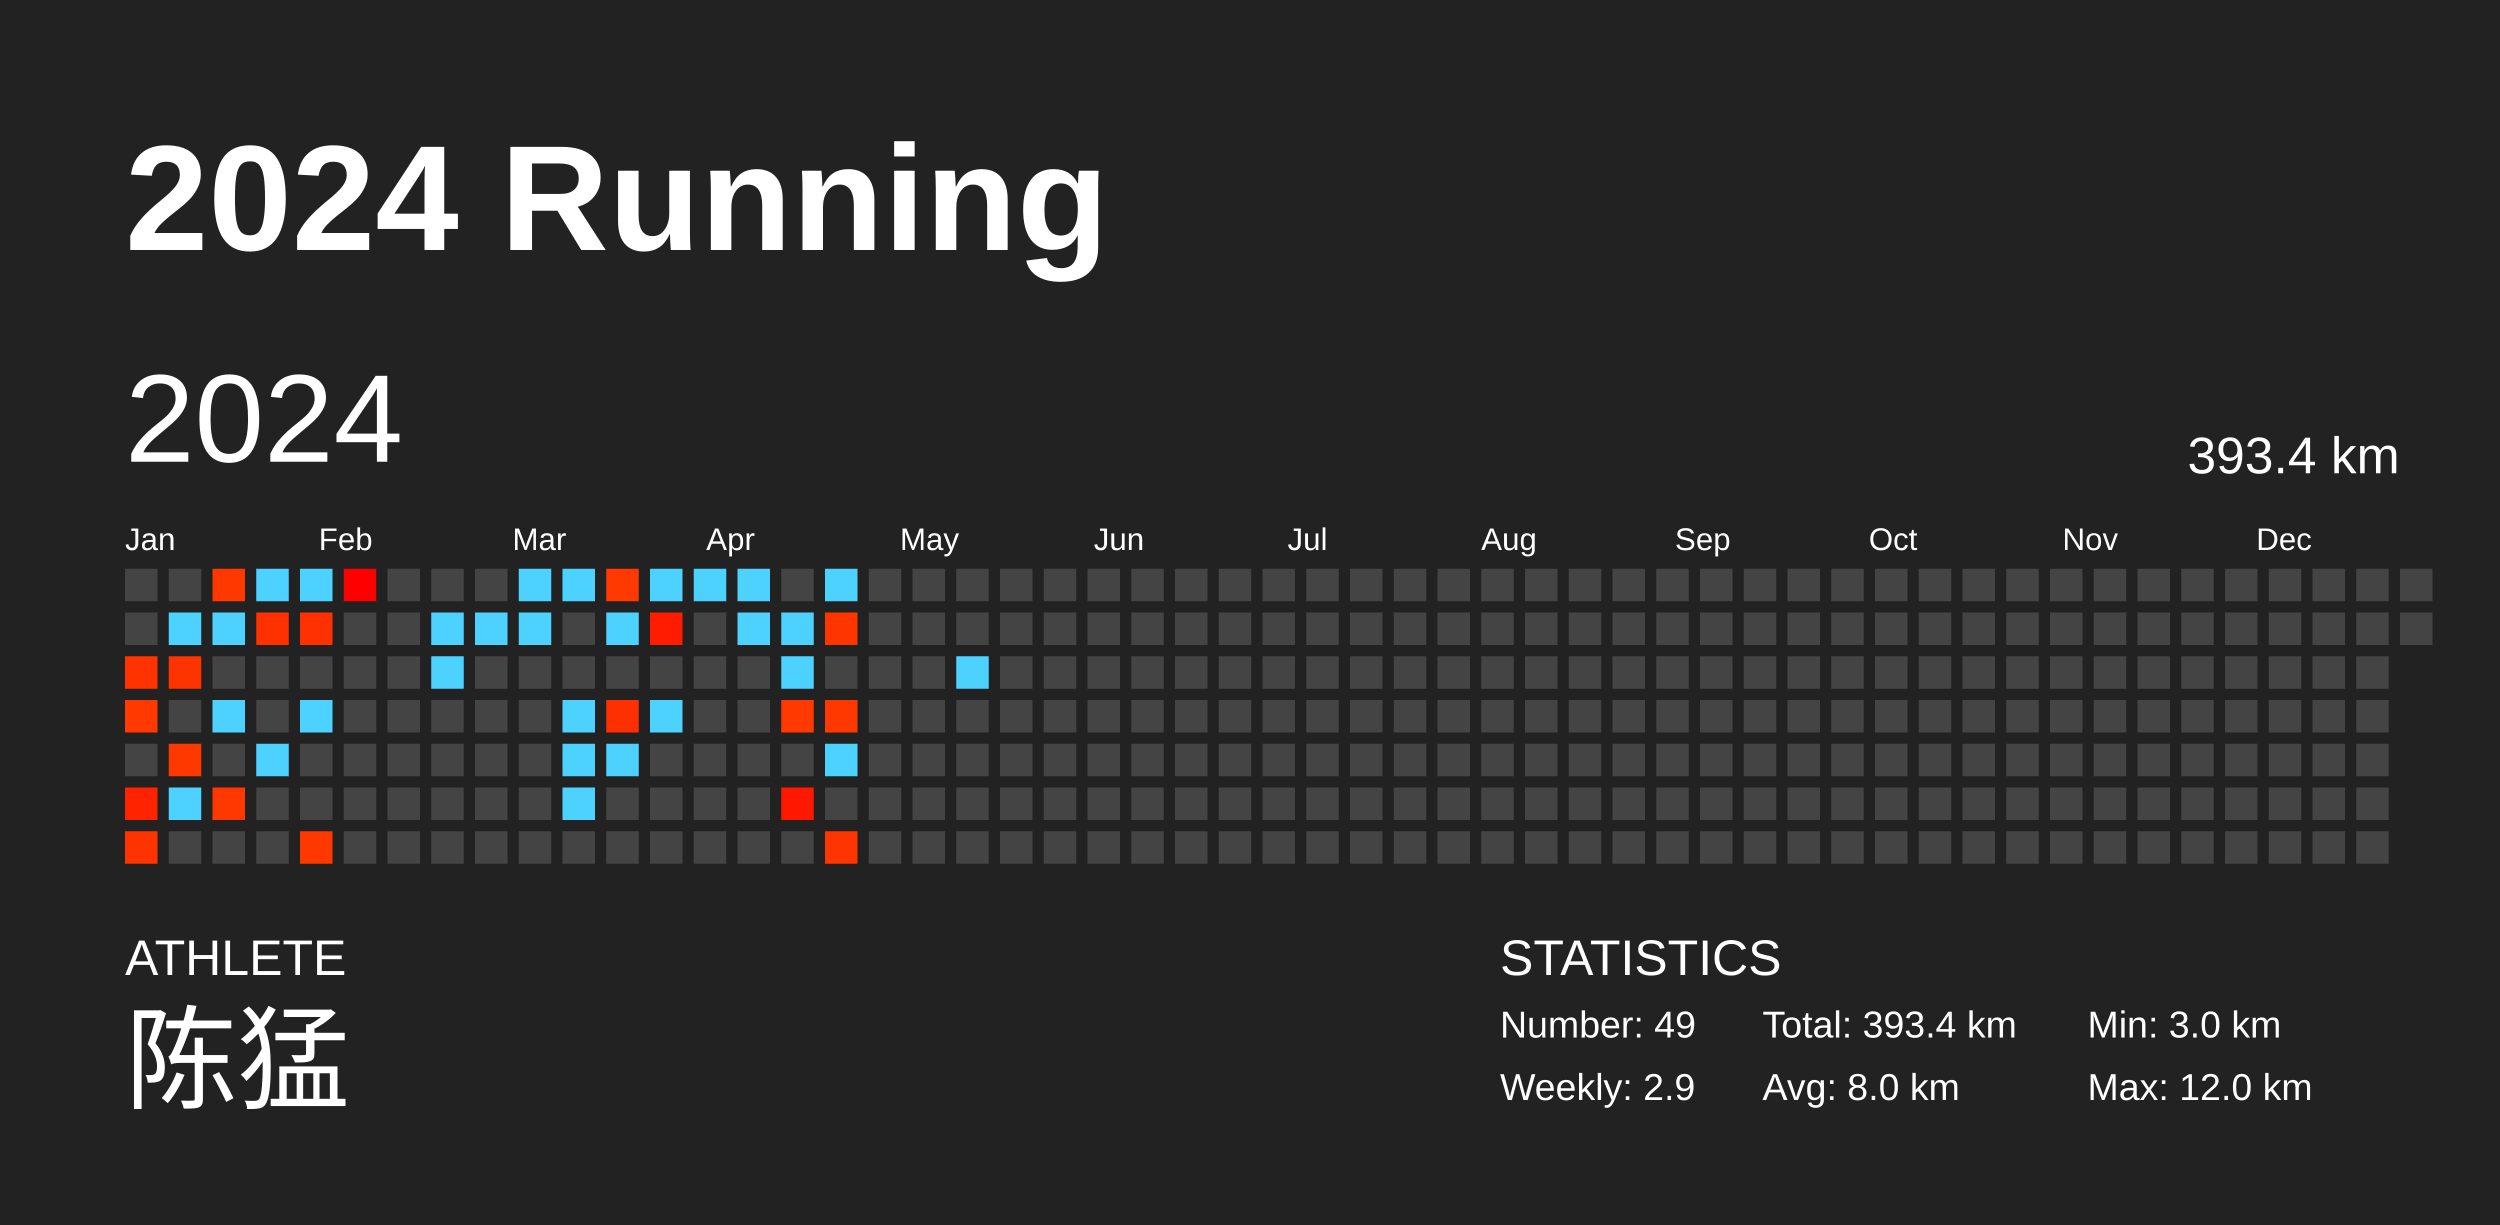
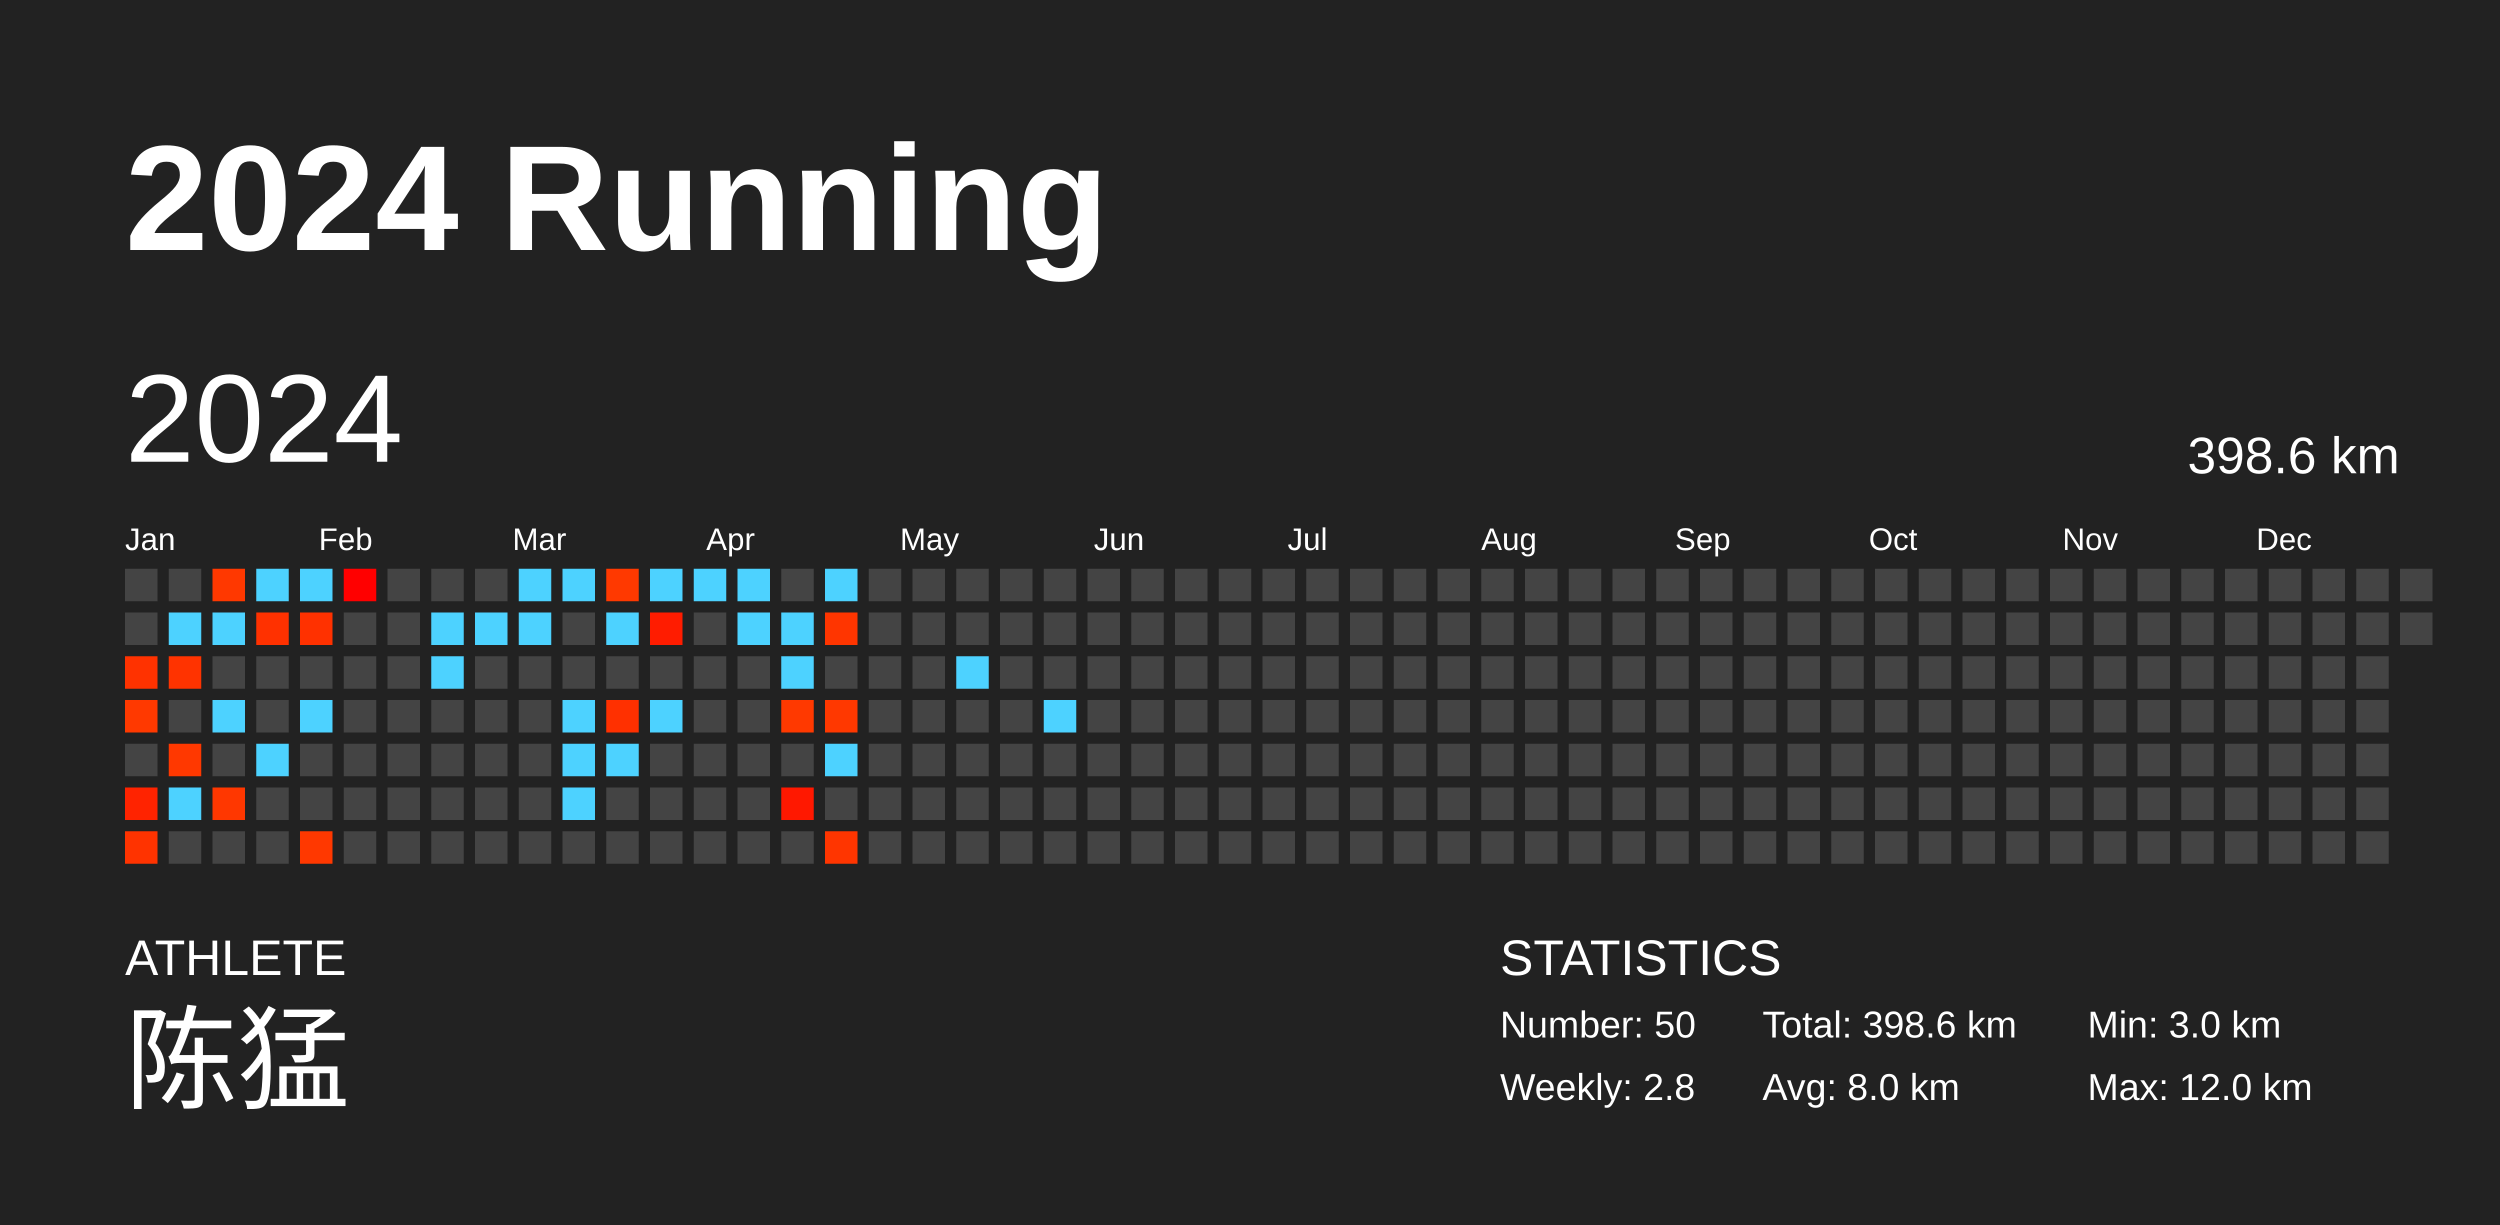
<svg xmlns="http://www.w3.org/2000/svg" baseProfile="full" height="98mm" version="1.1" viewBox="0,0,200,98" width="200mm">
  <defs />
  <rect fill="#222222" height="98" width="200" x="0" y="0" />
  <text fill="#FFFFFF" style="font-size:12px; font-family:Arial; font-weight:bold;" x="10" y="20">2024 Running</text>
  <text fill="#FFFFFF" style="font-size:4px; font-family:Arial" x="10" y="78">ATHLETE</text>
  <text fill="#FFFFFF" style="font-size:9px; font-family:Arial" x="10" y="88">陈猛</text>
  <text fill="#FFFFFF" style="font-size:4px; font-family:Arial" x="120" y="78">STATISTICS</text>
-   <text fill="#FFFFFF" style="font-size:3px; font-family:Arial" x="120" y="83">Number: 49</text>
-   <text fill="#FFFFFF" style="font-size:3px; font-family:Arial" x="120" y="88">Weekly: 2.9</text>
-   <text fill="#FFFFFF" style="font-size:3px; font-family:Arial" x="141" y="83">Total: 393.4 km</text>
+   <text fill="#FFFFFF" style="font-size:3px; font-family:Arial" x="120" y="83">Number: 50</text>
+   <text fill="#FFFFFF" style="font-size:3px; font-family:Arial" x="120" y="88">Weekly: 2.8</text>
+   <text fill="#FFFFFF" style="font-size:3px; font-family:Arial" x="141" y="83">Total: 398.6 km</text>
  <text fill="#FFFFFF" style="font-size:3px; font-family:Arial" x="141" y="88">Avg: 8.0 km</text>
  <text fill="#FFFFFF" style="font-size:3px; font-family:Arial" x="167" y="83">Min: 3.0 km</text>
  <text fill="#FFFFFF" style="font-size:3px; font-family:Arial" x="167" y="88">Max: 12.0 km</text>
  <text dominant-baseline="hanging" fill="#FFFFFF" style="font-size:10.0px; font-family:Arial;" x="10" y="30">2024</text>
-   <text dominant-baseline="hanging" fill="#FFFFFF" style="font-size:4.125px; font-family:Arial;" x="175" y="35">393.4 km</text>
+   <text dominant-baseline="hanging" fill="#FFFFFF" style="font-size:4.125px; font-family:Arial;" x="175" y="35">398.6 km</text>
  <text fill="#FFFFFF" style="font-size:2.5px; font-family:Arial" x="10.0" y="44">Jan</text>
  <text fill="#FFFFFF" style="font-size:2.5px; font-family:Arial" x="25.5" y="44">Feb</text>
  <text fill="#FFFFFF" style="font-size:2.5px; font-family:Arial" x="41.0" y="44">Mar</text>
  <text fill="#FFFFFF" style="font-size:2.5px; font-family:Arial" x="56.5" y="44">Apr</text>
  <text fill="#FFFFFF" style="font-size:2.5px; font-family:Arial" x="72.0" y="44">May</text>
  <text fill="#FFFFFF" style="font-size:2.5px; font-family:Arial" x="87.5" y="44">Jun</text>
  <text fill="#FFFFFF" style="font-size:2.5px; font-family:Arial" x="103.0" y="44">Jul</text>
  <text fill="#FFFFFF" style="font-size:2.5px; font-family:Arial" x="118.5" y="44">Aug</text>
  <text fill="#FFFFFF" style="font-size:2.5px; font-family:Arial" x="134.0" y="44">Sep</text>
  <text fill="#FFFFFF" style="font-size:2.5px; font-family:Arial" x="149.5" y="44">Oct</text>
  <text fill="#FFFFFF" style="font-size:2.5px; font-family:Arial" x="165.0" y="44">Nov</text>
  <text fill="#FFFFFF" style="font-size:2.5px; font-family:Arial" x="180.5" y="44">Dec</text>
  <rect fill="#444444" height="2.6" width="2.6" x="10.0" y="45.5" />
  <rect fill="#444444" height="2.6" width="2.6" x="10.0" y="49.0" />
  <rect fill="#ff3200" height="2.6" width="2.6" x="10.0" y="52.5" />
  <rect fill="#ff3900" height="2.6" width="2.6" x="10.0" y="56.0" />
  <rect fill="#444444" height="2.6" width="2.6" x="10.0" y="59.5" />
  <rect fill="#ff2300" height="2.6" width="2.6" x="10.0" y="63.0" />
  <rect fill="#ff3300" height="2.6" width="2.6" x="10.0" y="66.5" />
  <rect fill="#444444" height="2.6" width="2.6" x="13.5" y="45.5" />
  <rect fill="#4dd2ff" height="2.6" width="2.6" x="13.5" y="49.0" />
  <rect fill="#ff3300" height="2.6" width="2.6" x="13.5" y="52.5" />
  <rect fill="#444444" height="2.6" width="2.6" x="13.5" y="56.0" />
  <rect fill="#ff3800" height="2.6" width="2.6" x="13.5" y="59.5" />
  <rect fill="#4dd2ff" height="2.6" width="2.6" x="13.5" y="63.0" />
  <rect fill="#444444" height="2.6" width="2.6" x="13.5" y="66.5" />
  <rect fill="#ff3800" height="2.6" width="2.6" x="17.0" y="45.5" />
  <rect fill="#4dd2ff" height="2.6" width="2.6" x="17.0" y="49.0" />
  <rect fill="#444444" height="2.6" width="2.6" x="17.0" y="52.5" />
  <rect fill="#4dd2ff" height="2.6" width="2.6" x="17.0" y="56.0" />
  <rect fill="#444444" height="2.6" width="2.6" x="17.0" y="59.5" />
  <rect fill="#ff3700" height="2.6" width="2.6" x="17.0" y="63.0" />
  <rect fill="#444444" height="2.6" width="2.6" x="17.0" y="66.5" />
  <rect fill="#4dd2ff" height="2.6" width="2.6" x="20.5" y="45.5" />
  <rect fill="#ff3100" height="2.6" width="2.6" x="20.5" y="49.0" />
  <rect fill="#444444" height="2.6" width="2.6" x="20.5" y="52.5" />
  <rect fill="#444444" height="2.6" width="2.6" x="20.5" y="56.0" />
  <rect fill="#4dd2ff" height="2.6" width="2.6" x="20.5" y="59.5" />
  <rect fill="#444444" height="2.6" width="2.6" x="20.5" y="63.0" />
  <rect fill="#444444" height="2.6" width="2.6" x="20.5" y="66.5" />
  <rect fill="#4dd2ff" height="2.6" width="2.6" x="24.0" y="45.5" />
  <rect fill="#ff3100" height="2.6" width="2.6" x="24.0" y="49.0" />
  <rect fill="#444444" height="2.6" width="2.6" x="24.0" y="52.5" />
  <rect fill="#4dd2ff" height="2.6" width="2.6" x="24.0" y="56.0" />
  <rect fill="#444444" height="2.6" width="2.6" x="24.0" y="59.5" />
  <rect fill="#444444" height="2.6" width="2.6" x="24.0" y="63.0" />
  <rect fill="#ff3800" height="2.6" width="2.6" x="24.0" y="66.5" />
  <rect fill="#ff0000" height="2.6" width="2.6" x="27.5" y="45.5" />
  <rect fill="#444444" height="2.6" width="2.6" x="27.5" y="49.0" />
  <rect fill="#444444" height="2.6" width="2.6" x="27.5" y="52.5" />
  <rect fill="#444444" height="2.6" width="2.6" x="27.5" y="56.0" />
  <rect fill="#444444" height="2.6" width="2.6" x="27.5" y="59.5" />
  <rect fill="#444444" height="2.6" width="2.6" x="27.5" y="63.0" />
  <rect fill="#444444" height="2.6" width="2.6" x="27.5" y="66.5" />
  <rect fill="#444444" height="2.6" width="2.6" x="31.0" y="45.5" />
  <rect fill="#444444" height="2.6" width="2.6" x="31.0" y="49.0" />
  <rect fill="#444444" height="2.6" width="2.6" x="31.0" y="52.5" />
  <rect fill="#444444" height="2.6" width="2.6" x="31.0" y="56.0" />
  <rect fill="#444444" height="2.6" width="2.6" x="31.0" y="59.5" />
  <rect fill="#444444" height="2.6" width="2.6" x="31.0" y="63.0" />
  <rect fill="#444444" height="2.6" width="2.6" x="31.0" y="66.5" />
  <rect fill="#444444" height="2.6" width="2.6" x="34.5" y="45.5" />
  <rect fill="#4dd2ff" height="2.6" width="2.6" x="34.5" y="49.0" />
  <rect fill="#4dd2ff" height="2.6" width="2.6" x="34.5" y="52.5" />
  <rect fill="#444444" height="2.6" width="2.6" x="34.5" y="56.0" />
  <rect fill="#444444" height="2.6" width="2.6" x="34.5" y="59.5" />
  <rect fill="#444444" height="2.6" width="2.6" x="34.5" y="63.0" />
  <rect fill="#444444" height="2.6" width="2.6" x="34.5" y="66.5" />
  <rect fill="#444444" height="2.6" width="2.6" x="38.0" y="45.5" />
  <rect fill="#4dd2ff" height="2.6" width="2.6" x="38.0" y="49.0" />
  <rect fill="#444444" height="2.6" width="2.6" x="38.0" y="52.5" />
  <rect fill="#444444" height="2.6" width="2.6" x="38.0" y="56.0" />
  <rect fill="#444444" height="2.6" width="2.6" x="38.0" y="59.5" />
  <rect fill="#444444" height="2.6" width="2.6" x="38.0" y="63.0" />
  <rect fill="#444444" height="2.6" width="2.6" x="38.0" y="66.5" />
  <rect fill="#4dd2ff" height="2.6" width="2.6" x="41.5" y="45.5" />
  <rect fill="#4dd2ff" height="2.6" width="2.6" x="41.5" y="49.0" />
  <rect fill="#444444" height="2.6" width="2.6" x="41.5" y="52.5" />
  <rect fill="#444444" height="2.6" width="2.6" x="41.5" y="56.0" />
  <rect fill="#444444" height="2.6" width="2.6" x="41.5" y="59.5" />
  <rect fill="#444444" height="2.6" width="2.6" x="41.5" y="63.0" />
  <rect fill="#444444" height="2.6" width="2.6" x="41.5" y="66.5" />
  <rect fill="#4dd2ff" height="2.6" width="2.6" x="45.0" y="45.5" />
  <rect fill="#444444" height="2.6" width="2.6" x="45.0" y="49.0" />
  <rect fill="#444444" height="2.6" width="2.6" x="45.0" y="52.5" />
  <rect fill="#4dd2ff" height="2.6" width="2.6" x="45.0" y="56.0" />
  <rect fill="#4dd2ff" height="2.6" width="2.6" x="45.0" y="59.5" />
  <rect fill="#4dd2ff" height="2.6" width="2.6" x="45.0" y="63.0" />
  <rect fill="#444444" height="2.6" width="2.6" x="45.0" y="66.5" />
  <rect fill="#ff3900" height="2.6" width="2.6" x="48.5" y="45.5" />
  <rect fill="#4dd2ff" height="2.6" width="2.6" x="48.5" y="49.0" />
  <rect fill="#444444" height="2.6" width="2.6" x="48.5" y="52.5" />
  <rect fill="#ff3000" height="2.6" width="2.6" x="48.5" y="56.0" />
  <rect fill="#4dd2ff" height="2.6" width="2.6" x="48.5" y="59.5" />
  <rect fill="#444444" height="2.6" width="2.6" x="48.5" y="63.0" />
  <rect fill="#444444" height="2.6" width="2.6" x="48.5" y="66.5" />
  <rect fill="#4dd2ff" height="2.6" width="2.6" x="52.0" y="45.5" />
  <rect fill="#ff1c00" height="2.6" width="2.6" x="52.0" y="49.0" />
  <rect fill="#444444" height="2.6" width="2.6" x="52.0" y="52.5" />
  <rect fill="#4dd2ff" height="2.6" width="2.6" x="52.0" y="56.0" />
  <rect fill="#444444" height="2.6" width="2.6" x="52.0" y="59.5" />
  <rect fill="#444444" height="2.6" width="2.6" x="52.0" y="63.0" />
  <rect fill="#444444" height="2.6" width="2.6" x="52.0" y="66.5" />
  <rect fill="#4dd2ff" height="2.6" width="2.6" x="55.5" y="45.5" />
  <rect fill="#444444" height="2.6" width="2.6" x="55.5" y="49.0" />
  <rect fill="#444444" height="2.6" width="2.6" x="55.5" y="52.5" />
  <rect fill="#444444" height="2.6" width="2.6" x="55.5" y="56.0" />
  <rect fill="#444444" height="2.6" width="2.6" x="55.5" y="59.5" />
  <rect fill="#444444" height="2.6" width="2.6" x="55.5" y="63.0" />
  <rect fill="#444444" height="2.6" width="2.6" x="55.5" y="66.5" />
  <rect fill="#4dd2ff" height="2.6" width="2.6" x="59.0" y="45.5" />
  <rect fill="#4dd2ff" height="2.6" width="2.6" x="59.0" y="49.0" />
  <rect fill="#444444" height="2.6" width="2.6" x="59.0" y="52.5" />
  <rect fill="#444444" height="2.6" width="2.6" x="59.0" y="56.0" />
  <rect fill="#444444" height="2.6" width="2.6" x="59.0" y="59.5" />
  <rect fill="#444444" height="2.6" width="2.6" x="59.0" y="63.0" />
  <rect fill="#444444" height="2.6" width="2.6" x="59.0" y="66.5" />
  <rect fill="#444444" height="2.6" width="2.6" x="62.5" y="45.5" />
  <rect fill="#4dd2ff" height="2.6" width="2.6" x="62.5" y="49.0" />
  <rect fill="#4dd2ff" height="2.6" width="2.6" x="62.5" y="52.5" />
  <rect fill="#ff3900" height="2.6" width="2.6" x="62.5" y="56.0" />
  <rect fill="#444444" height="2.6" width="2.6" x="62.5" y="59.5" />
  <rect fill="#ff1800" height="2.6" width="2.6" x="62.5" y="63.0" />
  <rect fill="#444444" height="2.6" width="2.6" x="62.5" y="66.5" />
  <rect fill="#4dd2ff" height="2.6" width="2.6" x="66.0" y="45.5" />
  <rect fill="#ff3500" height="2.6" width="2.6" x="66.0" y="49.0" />
  <rect fill="#444444" height="2.6" width="2.6" x="66.0" y="52.5" />
  <rect fill="#ff3800" height="2.6" width="2.6" x="66.0" y="56.0" />
  <rect fill="#4dd2ff" height="2.6" width="2.6" x="66.0" y="59.5" />
  <rect fill="#444444" height="2.6" width="2.6" x="66.0" y="63.0" />
  <rect fill="#ff3500" height="2.6" width="2.6" x="66.0" y="66.5" />
  <rect fill="#444444" height="2.6" width="2.6" x="69.5" y="45.5" />
  <rect fill="#444444" height="2.6" width="2.6" x="69.5" y="49.0" />
  <rect fill="#444444" height="2.6" width="2.6" x="69.5" y="52.5" />
  <rect fill="#444444" height="2.6" width="2.6" x="69.5" y="56.0" />
  <rect fill="#444444" height="2.6" width="2.6" x="69.5" y="59.5" />
  <rect fill="#444444" height="2.6" width="2.6" x="69.5" y="63.0" />
  <rect fill="#444444" height="2.6" width="2.6" x="69.5" y="66.5" />
  <rect fill="#444444" height="2.6" width="2.6" x="73.0" y="45.5" />
  <rect fill="#444444" height="2.6" width="2.6" x="73.0" y="49.0" />
  <rect fill="#444444" height="2.6" width="2.6" x="73.0" y="52.5" />
  <rect fill="#444444" height="2.6" width="2.6" x="73.0" y="56.0" />
  <rect fill="#444444" height="2.6" width="2.6" x="73.0" y="59.5" />
  <rect fill="#444444" height="2.6" width="2.6" x="73.0" y="63.0" />
  <rect fill="#444444" height="2.6" width="2.6" x="73.0" y="66.5" />
  <rect fill="#444444" height="2.6" width="2.6" x="76.5" y="45.5" />
  <rect fill="#444444" height="2.6" width="2.6" x="76.5" y="49.0" />
  <rect fill="#4dd2ff" height="2.6" width="2.6" x="76.5" y="52.5" />
  <rect fill="#444444" height="2.6" width="2.6" x="76.5" y="56.0" />
  <rect fill="#444444" height="2.6" width="2.6" x="76.5" y="59.5" />
  <rect fill="#444444" height="2.6" width="2.6" x="76.5" y="63.0" />
  <rect fill="#444444" height="2.6" width="2.6" x="76.5" y="66.5" />
  <rect fill="#444444" height="2.6" width="2.6" x="80.0" y="45.5" />
  <rect fill="#444444" height="2.6" width="2.6" x="80.0" y="49.0" />
  <rect fill="#444444" height="2.6" width="2.6" x="80.0" y="52.5" />
  <rect fill="#444444" height="2.6" width="2.6" x="80.0" y="56.0" />
  <rect fill="#444444" height="2.6" width="2.6" x="80.0" y="59.5" />
  <rect fill="#444444" height="2.6" width="2.6" x="80.0" y="63.0" />
  <rect fill="#444444" height="2.6" width="2.6" x="80.0" y="66.5" />
  <rect fill="#444444" height="2.6" width="2.6" x="83.5" y="45.5" />
  <rect fill="#444444" height="2.6" width="2.6" x="83.5" y="49.0" />
  <rect fill="#444444" height="2.6" width="2.6" x="83.5" y="52.5" />
-   <rect fill="#444444" height="2.6" width="2.6" x="83.5" y="56.0" />
+   <rect fill="#4dd2ff" height="2.6" width="2.6" x="83.5" y="56.0" />
  <rect fill="#444444" height="2.6" width="2.6" x="83.5" y="59.5" />
  <rect fill="#444444" height="2.6" width="2.6" x="83.5" y="63.0" />
  <rect fill="#444444" height="2.6" width="2.6" x="83.5" y="66.5" />
  <rect fill="#444444" height="2.6" width="2.6" x="87.0" y="45.5" />
  <rect fill="#444444" height="2.6" width="2.6" x="87.0" y="49.0" />
  <rect fill="#444444" height="2.6" width="2.6" x="87.0" y="52.5" />
  <rect fill="#444444" height="2.6" width="2.6" x="87.0" y="56.0" />
  <rect fill="#444444" height="2.6" width="2.6" x="87.0" y="59.5" />
  <rect fill="#444444" height="2.6" width="2.6" x="87.0" y="63.0" />
  <rect fill="#444444" height="2.6" width="2.6" x="87.0" y="66.5" />
  <rect fill="#444444" height="2.6" width="2.6" x="90.5" y="45.5" />
  <rect fill="#444444" height="2.6" width="2.6" x="90.5" y="49.0" />
  <rect fill="#444444" height="2.6" width="2.6" x="90.5" y="52.5" />
  <rect fill="#444444" height="2.6" width="2.6" x="90.5" y="56.0" />
  <rect fill="#444444" height="2.6" width="2.6" x="90.5" y="59.5" />
  <rect fill="#444444" height="2.6" width="2.6" x="90.5" y="63.0" />
  <rect fill="#444444" height="2.6" width="2.6" x="90.5" y="66.5" />
  <rect fill="#444444" height="2.6" width="2.6" x="94.0" y="45.5" />
  <rect fill="#444444" height="2.6" width="2.6" x="94.0" y="49.0" />
  <rect fill="#444444" height="2.6" width="2.6" x="94.0" y="52.5" />
  <rect fill="#444444" height="2.6" width="2.6" x="94.0" y="56.0" />
  <rect fill="#444444" height="2.6" width="2.6" x="94.0" y="59.5" />
  <rect fill="#444444" height="2.6" width="2.6" x="94.0" y="63.0" />
  <rect fill="#444444" height="2.6" width="2.6" x="94.0" y="66.5" />
  <rect fill="#444444" height="2.6" width="2.6" x="97.5" y="45.5" />
  <rect fill="#444444" height="2.6" width="2.6" x="97.5" y="49.0" />
  <rect fill="#444444" height="2.6" width="2.6" x="97.5" y="52.5" />
  <rect fill="#444444" height="2.6" width="2.6" x="97.5" y="56.0" />
  <rect fill="#444444" height="2.6" width="2.6" x="97.5" y="59.5" />
  <rect fill="#444444" height="2.6" width="2.6" x="97.5" y="63.0" />
  <rect fill="#444444" height="2.6" width="2.6" x="97.5" y="66.5" />
  <rect fill="#444444" height="2.6" width="2.6" x="101.0" y="45.5" />
  <rect fill="#444444" height="2.6" width="2.6" x="101.0" y="49.0" />
  <rect fill="#444444" height="2.6" width="2.6" x="101.0" y="52.5" />
  <rect fill="#444444" height="2.6" width="2.6" x="101.0" y="56.0" />
  <rect fill="#444444" height="2.6" width="2.6" x="101.0" y="59.5" />
  <rect fill="#444444" height="2.6" width="2.6" x="101.0" y="63.0" />
  <rect fill="#444444" height="2.6" width="2.6" x="101.0" y="66.5" />
  <rect fill="#444444" height="2.6" width="2.6" x="104.5" y="45.5" />
  <rect fill="#444444" height="2.6" width="2.6" x="104.5" y="49.0" />
  <rect fill="#444444" height="2.6" width="2.6" x="104.5" y="52.5" />
  <rect fill="#444444" height="2.6" width="2.6" x="104.5" y="56.0" />
  <rect fill="#444444" height="2.6" width="2.6" x="104.5" y="59.5" />
  <rect fill="#444444" height="2.6" width="2.6" x="104.5" y="63.0" />
  <rect fill="#444444" height="2.6" width="2.6" x="104.5" y="66.5" />
  <rect fill="#444444" height="2.6" width="2.6" x="108.0" y="45.5" />
  <rect fill="#444444" height="2.6" width="2.6" x="108.0" y="49.0" />
  <rect fill="#444444" height="2.6" width="2.6" x="108.0" y="52.5" />
  <rect fill="#444444" height="2.6" width="2.6" x="108.0" y="56.0" />
  <rect fill="#444444" height="2.6" width="2.6" x="108.0" y="59.5" />
  <rect fill="#444444" height="2.6" width="2.6" x="108.0" y="63.0" />
  <rect fill="#444444" height="2.6" width="2.6" x="108.0" y="66.5" />
  <rect fill="#444444" height="2.6" width="2.6" x="111.5" y="45.5" />
  <rect fill="#444444" height="2.6" width="2.6" x="111.5" y="49.0" />
  <rect fill="#444444" height="2.6" width="2.6" x="111.5" y="52.5" />
  <rect fill="#444444" height="2.6" width="2.6" x="111.5" y="56.0" />
  <rect fill="#444444" height="2.6" width="2.6" x="111.5" y="59.5" />
  <rect fill="#444444" height="2.6" width="2.6" x="111.5" y="63.0" />
  <rect fill="#444444" height="2.6" width="2.6" x="111.5" y="66.5" />
  <rect fill="#444444" height="2.6" width="2.6" x="115.0" y="45.5" />
  <rect fill="#444444" height="2.6" width="2.6" x="115.0" y="49.0" />
  <rect fill="#444444" height="2.6" width="2.6" x="115.0" y="52.5" />
  <rect fill="#444444" height="2.6" width="2.6" x="115.0" y="56.0" />
  <rect fill="#444444" height="2.6" width="2.6" x="115.0" y="59.5" />
  <rect fill="#444444" height="2.6" width="2.6" x="115.0" y="63.0" />
  <rect fill="#444444" height="2.6" width="2.6" x="115.0" y="66.5" />
  <rect fill="#444444" height="2.6" width="2.6" x="118.5" y="45.5" />
  <rect fill="#444444" height="2.6" width="2.6" x="118.5" y="49.0" />
  <rect fill="#444444" height="2.6" width="2.6" x="118.5" y="52.5" />
  <rect fill="#444444" height="2.6" width="2.6" x="118.5" y="56.0" />
  <rect fill="#444444" height="2.6" width="2.6" x="118.5" y="59.5" />
  <rect fill="#444444" height="2.6" width="2.6" x="118.5" y="63.0" />
  <rect fill="#444444" height="2.6" width="2.6" x="118.5" y="66.5" />
  <rect fill="#444444" height="2.6" width="2.6" x="122.0" y="45.5" />
  <rect fill="#444444" height="2.6" width="2.6" x="122.0" y="49.0" />
  <rect fill="#444444" height="2.6" width="2.6" x="122.0" y="52.5" />
  <rect fill="#444444" height="2.6" width="2.6" x="122.0" y="56.0" />
  <rect fill="#444444" height="2.6" width="2.6" x="122.0" y="59.5" />
  <rect fill="#444444" height="2.6" width="2.6" x="122.0" y="63.0" />
  <rect fill="#444444" height="2.6" width="2.6" x="122.0" y="66.5" />
  <rect fill="#444444" height="2.6" width="2.6" x="125.5" y="45.5" />
  <rect fill="#444444" height="2.6" width="2.6" x="125.5" y="49.0" />
  <rect fill="#444444" height="2.6" width="2.6" x="125.5" y="52.5" />
  <rect fill="#444444" height="2.6" width="2.6" x="125.5" y="56.0" />
  <rect fill="#444444" height="2.6" width="2.6" x="125.5" y="59.5" />
  <rect fill="#444444" height="2.6" width="2.6" x="125.5" y="63.0" />
  <rect fill="#444444" height="2.6" width="2.6" x="125.5" y="66.5" />
  <rect fill="#444444" height="2.6" width="2.6" x="129.0" y="45.5" />
  <rect fill="#444444" height="2.6" width="2.6" x="129.0" y="49.0" />
  <rect fill="#444444" height="2.6" width="2.6" x="129.0" y="52.5" />
  <rect fill="#444444" height="2.6" width="2.6" x="129.0" y="56.0" />
  <rect fill="#444444" height="2.6" width="2.6" x="129.0" y="59.5" />
  <rect fill="#444444" height="2.6" width="2.6" x="129.0" y="63.0" />
  <rect fill="#444444" height="2.6" width="2.6" x="129.0" y="66.5" />
  <rect fill="#444444" height="2.6" width="2.6" x="132.5" y="45.5" />
  <rect fill="#444444" height="2.6" width="2.6" x="132.5" y="49.0" />
  <rect fill="#444444" height="2.6" width="2.6" x="132.5" y="52.5" />
  <rect fill="#444444" height="2.6" width="2.6" x="132.5" y="56.0" />
  <rect fill="#444444" height="2.6" width="2.6" x="132.5" y="59.5" />
  <rect fill="#444444" height="2.6" width="2.6" x="132.5" y="63.0" />
  <rect fill="#444444" height="2.6" width="2.6" x="132.5" y="66.5" />
  <rect fill="#444444" height="2.6" width="2.6" x="136.0" y="45.5" />
  <rect fill="#444444" height="2.6" width="2.6" x="136.0" y="49.0" />
  <rect fill="#444444" height="2.6" width="2.6" x="136.0" y="52.5" />
  <rect fill="#444444" height="2.6" width="2.6" x="136.0" y="56.0" />
  <rect fill="#444444" height="2.6" width="2.6" x="136.0" y="59.5" />
  <rect fill="#444444" height="2.6" width="2.6" x="136.0" y="63.0" />
  <rect fill="#444444" height="2.6" width="2.6" x="136.0" y="66.5" />
  <rect fill="#444444" height="2.6" width="2.6" x="139.5" y="45.5" />
  <rect fill="#444444" height="2.6" width="2.6" x="139.5" y="49.0" />
  <rect fill="#444444" height="2.6" width="2.6" x="139.5" y="52.5" />
  <rect fill="#444444" height="2.6" width="2.6" x="139.5" y="56.0" />
  <rect fill="#444444" height="2.6" width="2.6" x="139.5" y="59.5" />
  <rect fill="#444444" height="2.6" width="2.6" x="139.5" y="63.0" />
  <rect fill="#444444" height="2.6" width="2.6" x="139.5" y="66.5" />
  <rect fill="#444444" height="2.6" width="2.6" x="143.0" y="45.5" />
  <rect fill="#444444" height="2.6" width="2.6" x="143.0" y="49.0" />
  <rect fill="#444444" height="2.6" width="2.6" x="143.0" y="52.5" />
  <rect fill="#444444" height="2.6" width="2.6" x="143.0" y="56.0" />
  <rect fill="#444444" height="2.6" width="2.6" x="143.0" y="59.5" />
  <rect fill="#444444" height="2.6" width="2.6" x="143.0" y="63.0" />
  <rect fill="#444444" height="2.6" width="2.6" x="143.0" y="66.5" />
  <rect fill="#444444" height="2.6" width="2.6" x="146.5" y="45.5" />
  <rect fill="#444444" height="2.6" width="2.6" x="146.5" y="49.0" />
  <rect fill="#444444" height="2.6" width="2.6" x="146.5" y="52.5" />
  <rect fill="#444444" height="2.6" width="2.6" x="146.5" y="56.0" />
  <rect fill="#444444" height="2.6" width="2.6" x="146.5" y="59.5" />
  <rect fill="#444444" height="2.6" width="2.6" x="146.5" y="63.0" />
  <rect fill="#444444" height="2.6" width="2.6" x="146.5" y="66.5" />
  <rect fill="#444444" height="2.6" width="2.6" x="150.0" y="45.5" />
  <rect fill="#444444" height="2.6" width="2.6" x="150.0" y="49.0" />
  <rect fill="#444444" height="2.6" width="2.6" x="150.0" y="52.5" />
  <rect fill="#444444" height="2.6" width="2.6" x="150.0" y="56.0" />
  <rect fill="#444444" height="2.6" width="2.6" x="150.0" y="59.5" />
  <rect fill="#444444" height="2.6" width="2.6" x="150.0" y="63.0" />
  <rect fill="#444444" height="2.6" width="2.6" x="150.0" y="66.5" />
  <rect fill="#444444" height="2.6" width="2.6" x="153.5" y="45.5" />
  <rect fill="#444444" height="2.6" width="2.6" x="153.5" y="49.0" />
  <rect fill="#444444" height="2.6" width="2.6" x="153.5" y="52.5" />
  <rect fill="#444444" height="2.6" width="2.6" x="153.5" y="56.0" />
  <rect fill="#444444" height="2.6" width="2.6" x="153.5" y="59.5" />
  <rect fill="#444444" height="2.6" width="2.6" x="153.5" y="63.0" />
  <rect fill="#444444" height="2.6" width="2.6" x="153.5" y="66.5" />
  <rect fill="#444444" height="2.6" width="2.6" x="157.0" y="45.5" />
  <rect fill="#444444" height="2.6" width="2.6" x="157.0" y="49.0" />
  <rect fill="#444444" height="2.6" width="2.6" x="157.0" y="52.5" />
  <rect fill="#444444" height="2.6" width="2.6" x="157.0" y="56.0" />
  <rect fill="#444444" height="2.6" width="2.6" x="157.0" y="59.5" />
  <rect fill="#444444" height="2.6" width="2.6" x="157.0" y="63.0" />
  <rect fill="#444444" height="2.6" width="2.6" x="157.0" y="66.5" />
  <rect fill="#444444" height="2.6" width="2.6" x="160.5" y="45.5" />
  <rect fill="#444444" height="2.6" width="2.6" x="160.5" y="49.0" />
  <rect fill="#444444" height="2.6" width="2.6" x="160.5" y="52.5" />
  <rect fill="#444444" height="2.6" width="2.6" x="160.5" y="56.0" />
  <rect fill="#444444" height="2.6" width="2.6" x="160.5" y="59.5" />
  <rect fill="#444444" height="2.6" width="2.6" x="160.5" y="63.0" />
  <rect fill="#444444" height="2.6" width="2.6" x="160.5" y="66.5" />
  <rect fill="#444444" height="2.6" width="2.6" x="164.0" y="45.5" />
  <rect fill="#444444" height="2.6" width="2.6" x="164.0" y="49.0" />
  <rect fill="#444444" height="2.6" width="2.6" x="164.0" y="52.5" />
  <rect fill="#444444" height="2.6" width="2.6" x="164.0" y="56.0" />
  <rect fill="#444444" height="2.6" width="2.6" x="164.0" y="59.5" />
  <rect fill="#444444" height="2.6" width="2.6" x="164.0" y="63.0" />
  <rect fill="#444444" height="2.6" width="2.6" x="164.0" y="66.5" />
  <rect fill="#444444" height="2.6" width="2.6" x="167.5" y="45.5" />
  <rect fill="#444444" height="2.6" width="2.6" x="167.5" y="49.0" />
  <rect fill="#444444" height="2.6" width="2.6" x="167.5" y="52.5" />
  <rect fill="#444444" height="2.6" width="2.6" x="167.5" y="56.0" />
  <rect fill="#444444" height="2.6" width="2.6" x="167.5" y="59.5" />
  <rect fill="#444444" height="2.6" width="2.6" x="167.5" y="63.0" />
  <rect fill="#444444" height="2.6" width="2.6" x="167.5" y="66.5" />
  <rect fill="#444444" height="2.6" width="2.6" x="171.0" y="45.5" />
  <rect fill="#444444" height="2.6" width="2.6" x="171.0" y="49.0" />
  <rect fill="#444444" height="2.6" width="2.6" x="171.0" y="52.5" />
  <rect fill="#444444" height="2.6" width="2.6" x="171.0" y="56.0" />
  <rect fill="#444444" height="2.6" width="2.6" x="171.0" y="59.5" />
  <rect fill="#444444" height="2.6" width="2.6" x="171.0" y="63.0" />
  <rect fill="#444444" height="2.6" width="2.6" x="171.0" y="66.5" />
  <rect fill="#444444" height="2.6" width="2.6" x="174.5" y="45.5" />
  <rect fill="#444444" height="2.6" width="2.6" x="174.5" y="49.0" />
  <rect fill="#444444" height="2.6" width="2.6" x="174.5" y="52.5" />
  <rect fill="#444444" height="2.6" width="2.6" x="174.5" y="56.0" />
  <rect fill="#444444" height="2.6" width="2.6" x="174.5" y="59.5" />
  <rect fill="#444444" height="2.6" width="2.6" x="174.5" y="63.0" />
  <rect fill="#444444" height="2.6" width="2.6" x="174.5" y="66.5" />
  <rect fill="#444444" height="2.6" width="2.6" x="178.0" y="45.5" />
  <rect fill="#444444" height="2.6" width="2.6" x="178.0" y="49.0" />
  <rect fill="#444444" height="2.6" width="2.6" x="178.0" y="52.5" />
  <rect fill="#444444" height="2.6" width="2.6" x="178.0" y="56.0" />
  <rect fill="#444444" height="2.6" width="2.6" x="178.0" y="59.5" />
  <rect fill="#444444" height="2.6" width="2.6" x="178.0" y="63.0" />
  <rect fill="#444444" height="2.6" width="2.6" x="178.0" y="66.5" />
  <rect fill="#444444" height="2.6" width="2.6" x="181.5" y="45.5" />
  <rect fill="#444444" height="2.6" width="2.6" x="181.5" y="49.0" />
  <rect fill="#444444" height="2.6" width="2.6" x="181.5" y="52.5" />
  <rect fill="#444444" height="2.6" width="2.6" x="181.5" y="56.0" />
  <rect fill="#444444" height="2.6" width="2.6" x="181.5" y="59.5" />
  <rect fill="#444444" height="2.6" width="2.6" x="181.5" y="63.0" />
  <rect fill="#444444" height="2.6" width="2.6" x="181.5" y="66.5" />
  <rect fill="#444444" height="2.6" width="2.6" x="185.0" y="45.5" />
  <rect fill="#444444" height="2.6" width="2.6" x="185.0" y="49.0" />
  <rect fill="#444444" height="2.6" width="2.6" x="185.0" y="52.5" />
  <rect fill="#444444" height="2.6" width="2.6" x="185.0" y="56.0" />
  <rect fill="#444444" height="2.6" width="2.6" x="185.0" y="59.5" />
  <rect fill="#444444" height="2.6" width="2.6" x="185.0" y="63.0" />
  <rect fill="#444444" height="2.6" width="2.6" x="185.0" y="66.5" />
  <rect fill="#444444" height="2.6" width="2.6" x="188.5" y="45.5" />
  <rect fill="#444444" height="2.6" width="2.6" x="188.5" y="49.0" />
  <rect fill="#444444" height="2.6" width="2.6" x="188.5" y="52.5" />
  <rect fill="#444444" height="2.6" width="2.6" x="188.5" y="56.0" />
  <rect fill="#444444" height="2.6" width="2.6" x="188.5" y="59.5" />
  <rect fill="#444444" height="2.6" width="2.6" x="188.5" y="63.0" />
  <rect fill="#444444" height="2.6" width="2.6" x="188.5" y="66.5" />
  <rect fill="#444444" height="2.6" width="2.6" x="192.0" y="45.5" />
  <rect fill="#444444" height="2.6" width="2.6" x="192.0" y="49.0" />
</svg>
